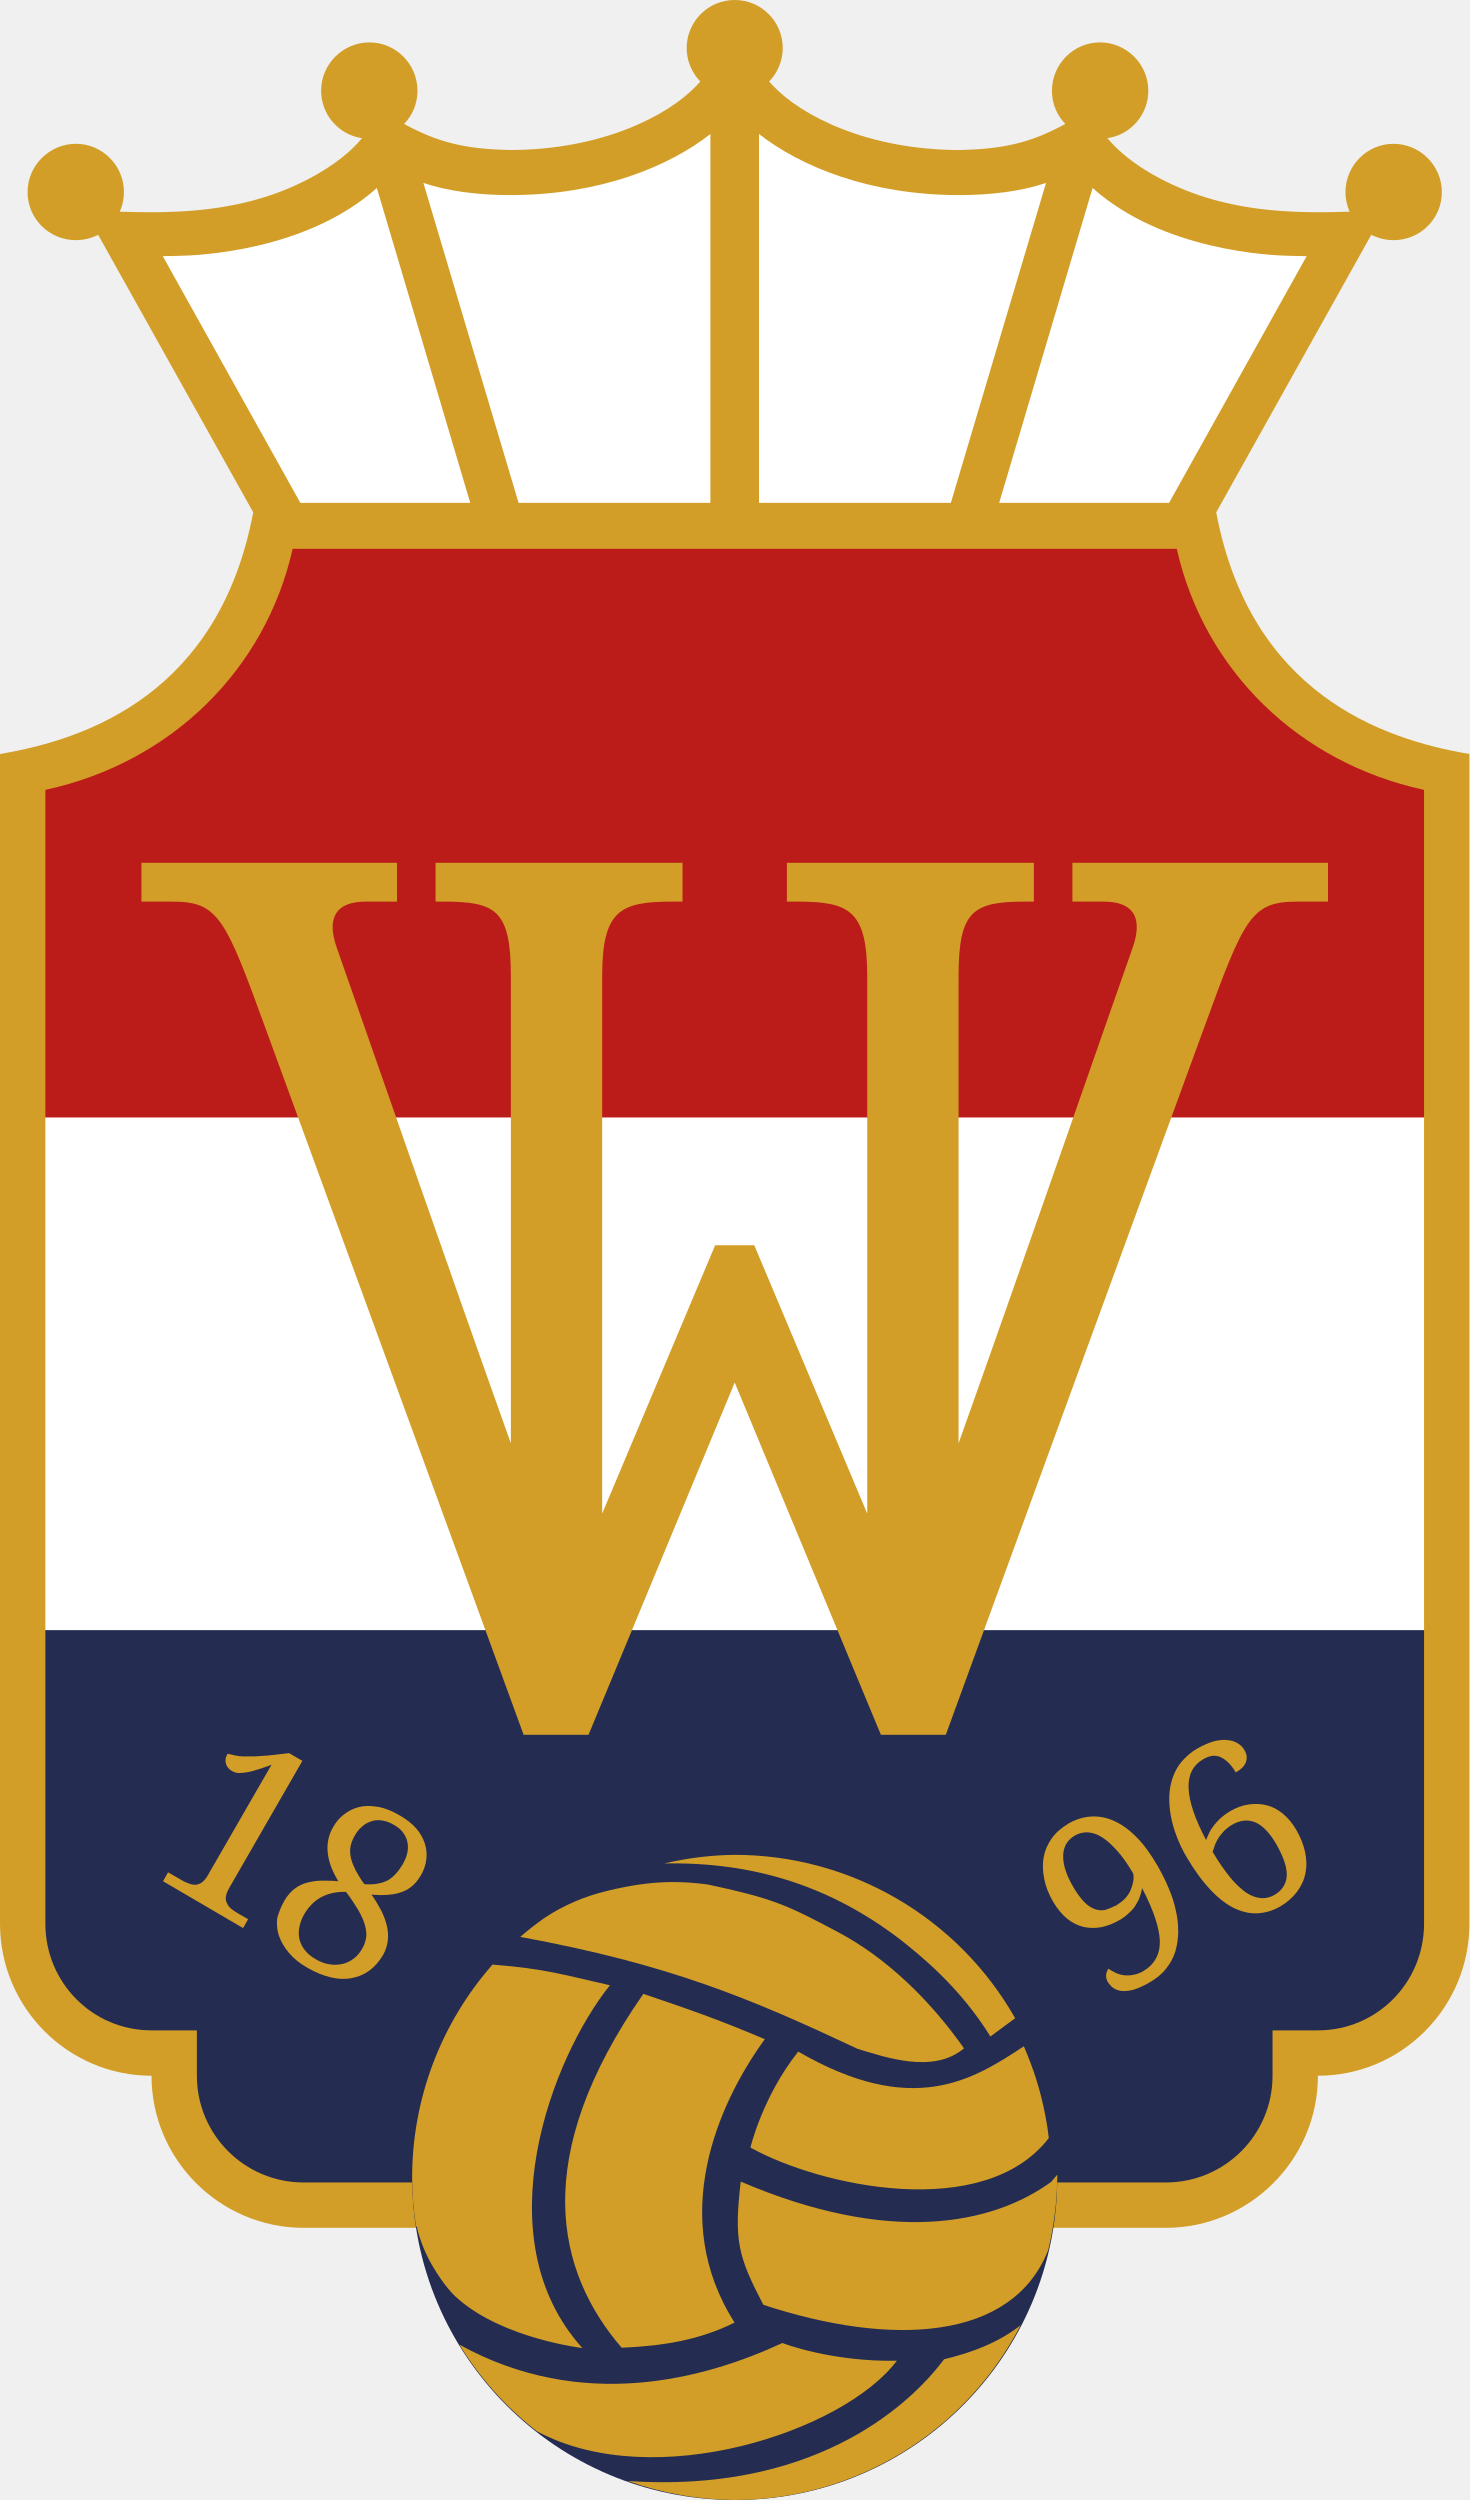
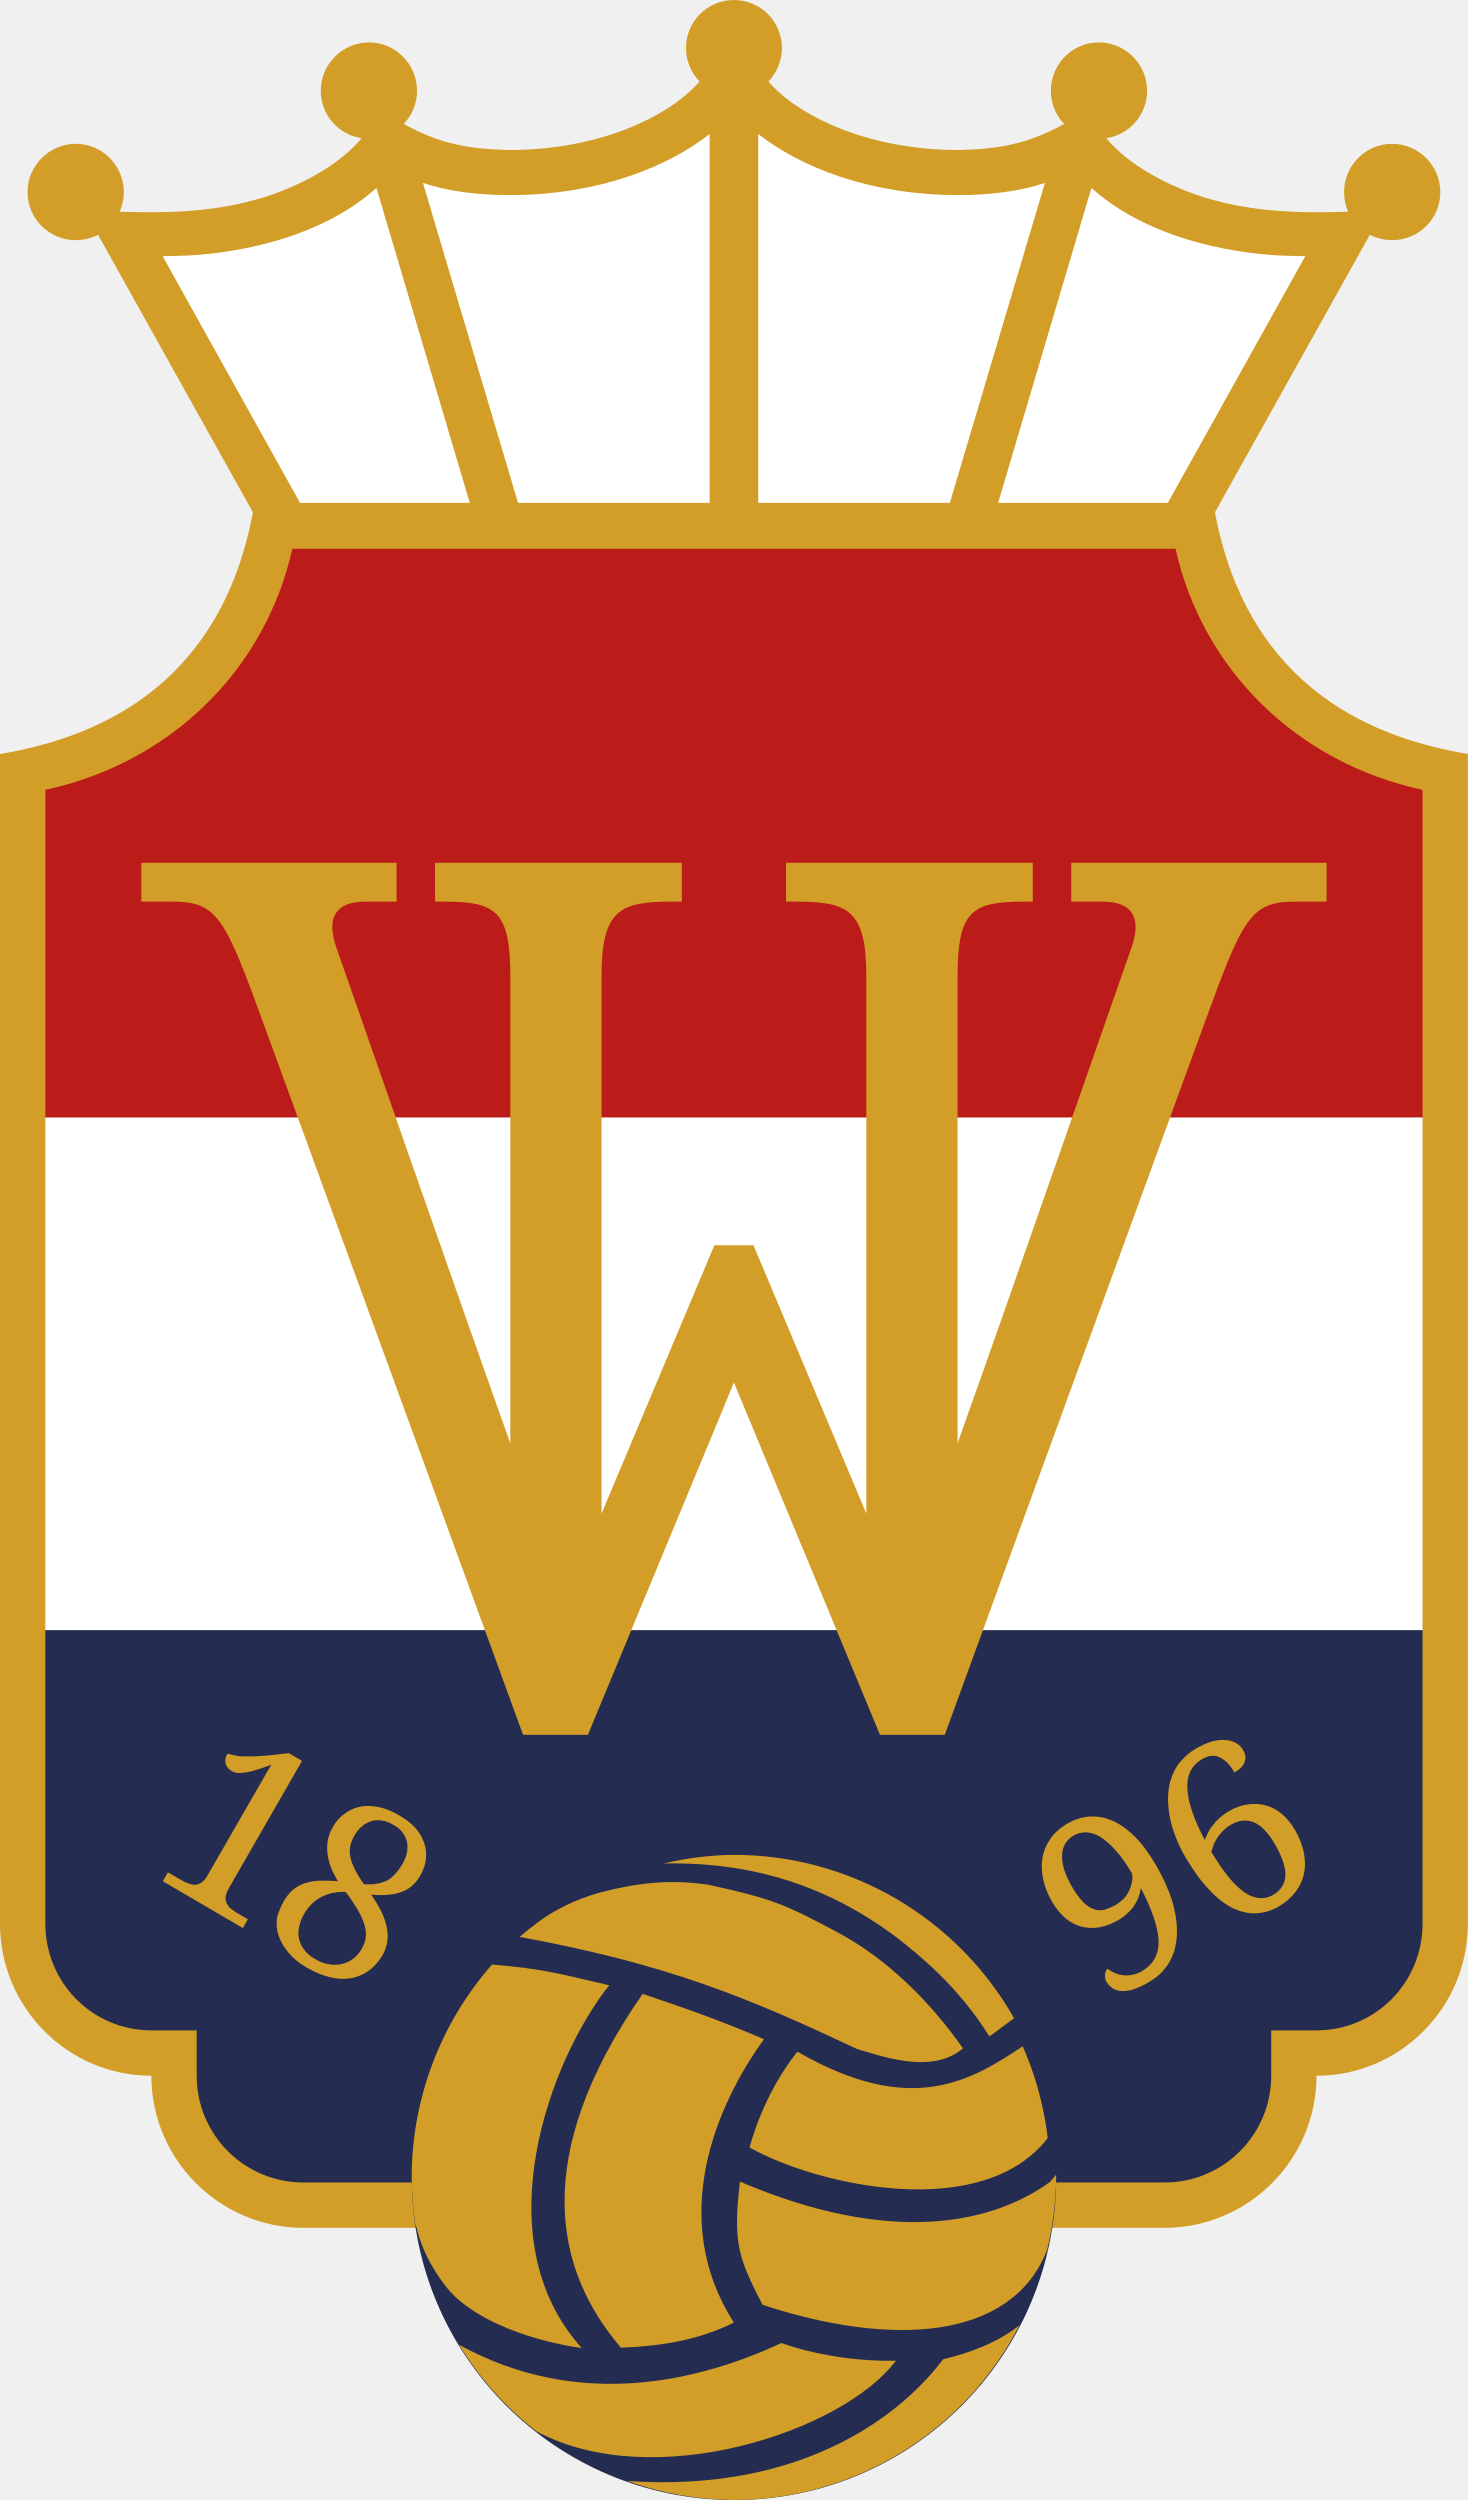
- <svg xmlns="http://www.w3.org/2000/svg" xml:space="preserve" id="Laag_1" x="0" y="0" version="1.1" viewBox="710 100 470.21 800">
-   <style id="style132" type="text/css" data-source="https://football-logos.cc">.st3{fill:#d29e27}</style>
-   <g id="g3043" transform="matrix(.94877 0 0 .94877 33.15 .854)" data-source="https://football-logos.cc">
-     <g id="g2991">
-       <path id="path1710" d="M808.654 283.233h305.093c9.42 41.894 42.069 73.848 85.325 83.18V757.65c0 20.36-16.266 36.832-36.626 36.832h-15.654v15.653c0 20.36-16.472 36.832-36.832 36.832H812.44c-20.36 0-36.831-16.473-36.831-36.832v-15.653h-15.655c-20.36 0-36.628-16.472-36.628-36.832V366.412c43.257-9.33 75.907-41.285 85.328-83.18" style="fill:#fff;stroke-width:1.023" />
-       <path id="rect1654" d="M808.654 283.232c-9.42 41.894-42.071 73.849-85.328 83.18V481.4h475.746V366.412c-43.256-9.331-75.905-41.286-85.326-83.18H961.2Z" style="fill:#bc1c19;fill-opacity:1;fill-rule:evenodd;stroke-width:.935" />
-       <path id="rect1715" d="M723.326 654.3v103.35c0 20.36 16.27 36.832 36.63 36.832h15.653v15.653c0 20.36 16.473 36.832 36.832 36.832h297.518c20.36 0 36.832-16.472 36.832-36.832v-15.653h15.656c20.36 0 36.625-16.472 36.625-36.832V654.3Z" style="fill:#242c51;fill-opacity:1;fill-rule:evenodd" />
-     </g>
-     <path id="path156" d="M961.2 104.5c-9 0-16.2 7.3-16.2 16.2 0 4.4 1.8 8.4 4.6 11.3l-1.4 1.5c-9.5 10-31.8 21.6-63 21.6-14.432-.338-23.796-2.362-35.5-8.8 2.8-2.9 4.5-6.8 4.5-11.2 0-9-7.3-16.3-16.2-16.3s-16.3 7.3-16.3 16.3c0 8.1 6 14.9 13.8 16-7.793 9.42-21.649 16.416-33.01 19.937-15.865 4.931-31.838 5.427-48.69 4.863.9-2 1.4-4.3 1.4-6.6 0-9-7.3-16.3-16.2-16.3s-16.3 7.3-16.3 16.3 7.3 16.2 16.3 16.2c2.7 0 5.3-.7 7.5-1.8l52.3 93.6c-11.475 60.894-55.625 76.504-85.4 81.5v394.5c0 28.3 22.9 51.3 51.1 51.3 0 28.3 23.1 51.3 51.3 51.3h290.8c28.2 0 51.3-23 51.3-51.3 28.2 0 51.1-23 51.1-51.3V358.8c-29.775-4.996-73.925-20.606-85.4-81.5l52.3-93.6c2.2 1.1 4.8 1.8 7.5 1.8 9 0 16.3-7.2 16.3-16.2s-7.4-16.3-16.3-16.3-16.2 7.3-16.2 16.3c0 2.3.5 4.6 1.4 6.6-16.852.564-32.825.068-48.69-4.863-11.36-3.521-25.217-10.516-33.01-19.937 7.8-1.1 13.8-7.9 13.8-16 0-9-7.4-16.3-16.3-16.3s-16.2 7.3-16.2 16.3c0 4.4 1.7 8.3 4.5 11.2-11.706 6.438-21.07 8.462-35.5 8.8-31.2 0-53.5-11.6-63-21.6l-1.4-1.5c2.8-2.9 4.6-6.9 4.6-11.3 0-8.9-7.2-16.2-16.2-16.2M812.1 289.6h298.2c9.208 40.947 41.12 72.18 83.4 81.3v382.4c0 19.9-15.9 36-35.8 36h-15.3v15.3c0 19.9-16.1 36-36 36H815.8c-19.9 0-36-16.1-36-36v-15.3h-15.3c-19.9 0-35.8-16.1-35.8-36V370.9c42.279-9.12 74.192-40.353 83.4-81.3" style="fill:#d29e27;fill-opacity:1" />
-     <path id="path1708" d="M953 149.7c-13.8 10.8-37 20.6-67.6 20.6-11.1 0-21.2-1.4-29.2-4.1l32.1 107.9H953Zm16.4 0v124.4h64.7l32.1-107.9c-8 2.7-18.1 4.1-29.2 4.1-30.6 0-53.8-9.8-67.6-20.6m-128.9 18.2c-23.6 21.1-59.7 22.8-67.1 22.9l-5.1.1 46.4 83.2H872Zm241.4 0-31.5 106.2h57.3l46.4-83.2-5.1-.1c-7.4-.1-43.5-1.8-67.1-22.9" style="fill:#fff" />
-     <g id="g2999">
-       <path id="path226" d="M761.099 395.5v13.1h10.5c15.4 0 17.8 5.5 31.2 42.3 9.4 25.6 71.2 194.9 87.2 238.7h21.9l49.3-118.8 49.3 118.8h21.9c16-43.8 77.8-213.1 87.2-238.7 13.4-36.8 15.8-42.3 31.2-42.3h10.5v-13.1h-86.2v13.1h10.6c10 0 13.3 5.4 9.7 15.6-3.4 9.5-39.5 113.4-58.7 167.1V433.8c0-22.2 4.9-25.2 22.5-25.2h2.9v-13.1h-83.3v13.1h3.6c17.5 0 23.5 3 23.5 25.2V615l-38.1-90.5h-13.2l-38.1 90.5V433.8c0-22.2 6-25.2 23.5-25.2h3.6v-13.1h-83.3v13.1h2.9c17.6 0 22.5 3 22.5 25.2v157.5c-19.2-53.7-55.3-157.6-58.7-167.1-3.6-10.2-.3-15.6 9.7-15.6h10.6v-13.1Z" class="st3" />
-       <g id="g537" transform="translate(-3.915)">
-         <path id="path158" d="m772.3 739 1.7-3 4.7 2.7c.8.5 1.6.8 2.4 1.1s1.5.4 2.2.4c.7-.1 1.4-.3 2.1-.8s1.4-1.3 2-2.4l21.5-37.3c-1.5.6-3 1.1-4.3 1.5s-2.5.8-3.7 1q-1.65.3-3 .3c-.9 0-1.7-.3-2.4-.7-1-.6-1.7-1.4-2-2.5q-.45-1.65.6-3.3c.8.2 1.7.4 2.6.6s1.9.3 2.9.3h3.6q1.95-.15 4.5-.3l7.1-.8 4.5 2.6-24.7 42.9c-.6 1.1-1 2.1-1.1 2.9s0 1.6.4 2.3c.3.7.8 1.3 1.4 1.8s1.4 1 2.2 1.5l3.5 2-1.7 3z" class="st3" />
-         <path id="path160" d="M813.2 745.6c1-1.7 2.1-3 3.4-4q1.95-1.5 4.2-2.1c1.6-.4 3.2-.7 5-.7s3.7 0 5.6.2c-.9-1.5-1.7-3.1-2.3-4.6s-1-3.1-1.2-4.6-.2-3.1.1-4.6.8-3 1.7-4.5c.9-1.6 2.1-3.1 3.6-4.2 1.5-1.2 3.1-2 5-2.5s4-.5 6.4-.1 4.9 1.4 7.6 3c2.2 1.3 4 2.7 5.4 4.3s2.3 3.3 2.9 5.1.7 3.6.5 5.4-.9 3.7-1.9 5.4c-.9 1.5-1.9 2.8-3.1 3.7-1.1.9-2.4 1.6-3.8 2-1.4.5-2.9.7-4.5.8s-3.3.1-5.2-.1c1.3 1.8 2.4 3.7 3.3 5.4.9 1.8 1.5 3.5 1.9 5.2s.5 3.4.3 5-.7 3.2-1.6 4.8c-1.3 2.2-2.9 4-4.7 5.3s-3.8 2.1-6 2.5-4.5.3-7-.3-5-1.6-7.6-3.1c-2.7-1.5-4.8-3.2-6.4-5.1s-2.7-3.8-3.4-5.8-.8-4-.6-6c.6-2 1.3-3.9 2.4-5.8m10.6 19.7c1.5.9 3.1 1.5 4.6 1.7 1.5.3 3 .2 4.4-.1s2.6-.9 3.8-1.8 2.1-2 2.9-3.4c.7-1.2 1.1-2.4 1.3-3.7s0-2.7-.4-4.2-1.2-3.2-2.2-5c-1.1-1.8-2.4-3.9-4.2-6.2-2.9-.1-5.6.4-8 1.6s-4.4 3.1-6 5.8c-.9 1.5-1.4 2.9-1.7 4.4-.3 1.4-.3 2.8 0 4.1s.9 2.6 1.8 3.7c.8 1.1 2.1 2.2 3.7 3.1m29.4-32.1c.6-1.1 1.1-2.2 1.4-3.4s.4-2.4.2-3.6-.6-2.3-1.4-3.4c-.7-1.1-1.9-2.1-3.4-2.9-1.3-.8-2.6-1.2-3.9-1.4q-1.95-.3-3.6.3c-1.1.4-2.2.9-3.1 1.8-1 .8-1.8 1.9-2.5 3.1-.7 1.3-1.2 2.5-1.4 3.8s-.1 2.5.2 3.8.9 2.6 1.6 4.1c.8 1.4 1.7 3 2.9 4.6 1.7.1 3.2.1 4.5-.2 1.3-.2 2.4-.6 3.4-1.1 1-.6 1.9-1.3 2.7-2.2.9-1 1.6-2 2.4-3.3" class="st3" />
-         <path id="path164" d="M1102.8 769.4c3.9-2.3 5.8-5.7 5.7-10.3-.2-4.6-2.2-10.5-6-17.8-.1.9-.4 1.9-.7 2.8-.3 1-.8 1.9-1.4 2.9s-1.4 1.9-2.3 2.7c-.9.9-2 1.7-3.2 2.4-2.1 1.2-4.1 2-6.2 2.4s-4.1.3-6-.1c-1.9-.5-3.8-1.4-5.5-2.8s-3.3-3.3-4.7-5.7c-1.5-2.6-2.5-5.1-3-7.7-.5-2.5-.6-4.9-.2-7.2s1.3-4.4 2.7-6.4 3.3-3.6 5.6-5c2.4-1.4 4.9-2.2 7.4-2.4s5.1.2 7.7 1.3 5.2 2.9 7.7 5.4c2.6 2.5 5 5.9 7.4 10 1.4 2.5 2.7 5 3.7 7.5 1.1 2.5 1.9 5.1 2.4 7.5.6 2.5.8 4.9.8 7.2s-.4 4.6-1 6.7c-.7 2.1-1.7 4-3.2 5.8-1.4 1.8-3.3 3.3-5.6 4.6-2 1.2-3.8 1.9-5.3 2.4-1.5.4-2.9.5-4 .4s-2-.5-2.8-1c-.8-.6-1.3-1.2-1.8-1.9-.5-.9-.7-1.7-.6-2.6s.4-1.5.8-2c.8.6 1.6 1 2.4 1.4.9.4 1.8.7 2.8.8s2 .1 3-.1c1.2-.2 2.3-.6 3.4-1.2m-8.9-22.3c1.1-.7 2.1-1.5 2.9-2.3q1.2-1.35 1.8-2.7c.4-.9.7-1.9.9-2.9s.2-2 0-2.9l-.1-.1c-1.8-3.1-3.6-5.6-5.4-7.6q-2.7-3-5.1-4.5c-1.6-1-3.2-1.5-4.8-1.6-1.5 0-3 .3-4.3 1.1-2.5 1.5-3.8 3.7-3.9 6.7s1 6.6 3.5 10.8c1.1 1.9 2.3 3.5 3.4 4.7s2.3 2 3.5 2.5 2.4.6 3.7.4c1.2-.4 2.5-.9 3.9-1.6" class="st3" />
-         <path id="path166" d="M1123.2 697.8c-3.6 2.1-5.2 5.4-5 9.9.2 4.6 2.2 10.4 5.9 17.4.3-.8.7-1.7 1.1-2.5.4-.9 1-1.7 1.6-2.5s1.4-1.6 2.2-2.4c.9-.8 1.9-1.5 3-2.2 2.2-1.3 4.3-2.1 6.5-2.4 2.1-.3 4.2-.2 6.1.3 2 .5 3.8 1.5 5.5 2.9s3.2 3.3 4.5 5.5c1.4 2.5 2.4 5 2.9 7.4.5 2.5.6 4.8.1 7.1-.4 2.2-1.4 4.3-2.8 6.2s-3.3 3.6-5.7 5-4.8 2.1-7.4 2.3-5.2-.4-7.9-1.6c-2.7-1.3-5.4-3.3-8.1-6.2-2.7-2.8-5.5-6.6-8.2-11.2q-1.95-3.3-3.3-6.9c-.9-2.3-1.6-4.7-2-7s-.6-4.6-.5-6.8.5-4.3 1.2-6.2c.7-2 1.7-3.8 3.1-5.4s3.1-3.1 5.2-4.3c2-1.1 3.8-1.9 5.5-2.4 1.7-.4 3.2-.6 4.6-.4 1.4.1 2.6.5 3.5 1.1 1 .6 1.8 1.4 2.3 2.4.8 1.4.9 2.7.4 4s-1.6 2.4-3.4 3.4c-.7-1.2-1.4-2.2-2.2-3-.8-.9-1.7-1.5-2.6-2q-1.35-.75-3-.6c-.8.1-1.9.4-3.1 1.1m9.6 22.2c-.9.5-1.7 1.2-2.5 1.9-.7.7-1.3 1.5-1.9 2.3-.5.8-1 1.7-1.3 2.5-.3.9-.6 1.7-.8 2.4q3.15 5.25 6 8.7c1.9 2.3 3.7 3.9 5.4 5.1 1.7 1.1 3.4 1.7 5 1.8s3.1-.3 4.5-1.1c2.5-1.5 3.9-3.6 4.1-6.3s-1-6.3-3.4-10.6c-2.3-4-4.8-6.6-7.3-7.6q-3.75-1.5-7.8.9" class="st3" />
-       </g>
-     </g>
-     <g id="g2986">
-       <circle id="circle172" cx="961.199" cy="838.9" r="108.8" style="fill:#242c51" />
-       <path id="path184" d="M961.2 730.1a108.8 108.8 0 0 0-23.778 2.912c30.48-.62 56.349 7.864 79.54 25.593 6.334 4.994 19.99 15.78 30.478 32.76l8.35-6.162A108.8 108.8 0 0 0 961.2 730.1m-21.878 9.181c-6.893.104-13.525 1.133-21.008 2.944-7.615 1.797-14.934 4.892-21.462 9.283l-.01.006a109 109 0 0 0-7.989 6.258c50.443 9.277 77.63 20.748 113.862 37.789 9.103 2.696 25.429 8.59 35.818-.2-10.884-15.48-25.528-30.363-43.14-39.552-16.624-8.79-21.175-10.988-43.141-15.682-4.564-.637-8.794-.908-12.93-.846zm-59.812 27.834a108.8 108.8 0 0 0-27.112 71.785 109 109 0 0 0 1.315 16.44c.098.082.186.166.285.248.792 3.895 2.77 8.69 4.65 12.086 2.672 4.694 6.036 9.588 9.598 12.484 15.337 13.184 41.559 16.281 41.559 16.281-33.543-37.155-10.39-97.783 9.3-122.353-15.474-3.482-21.651-5.572-39.595-6.97m50.875 9.867c-38.392 55.134-29.487 93.587-7.322 119.356 14.248-.6 26.518-2.695 38.095-8.488-22.56-35.358-5.739-73.613 10.192-95.586-14.941-6.293-23.254-9.289-40.965-15.282m128.334 17.68c-17.217 11.386-37.5 24.17-76.09 1.797-12.072 15.182-16.129 32.361-16.129 32.361 23.45 13.085 78.762 25.17 100.629-3.195-.198-1.698-.395-3.396-.691-4.994-1.188-6.892-2.87-13.485-5.245-19.777-.791-2.098-1.584-4.194-2.474-6.192m11.26 43.33-2.057 2.414c-19.79 14.383-54.324 21.475-104.688-.1-2.374 20.176-.791 25.369 7.62 41.55 43.27 14.25 84.017 12.206 96.072-18.432A108.8 108.8 0 0 0 1070 838.9zm-12.354 50.762c-7.505 5.85-16.182 9.147-25.818 11.48-12.84 17.216-45.702 45.193-106.625 41.057a108.8 108.8 0 0 0 36.017 6.408 108.8 108.8 0 0 0 96.426-58.945m-80.34 5.986c-26.719 12.395-67.779 23.272-108.937.56a108.8 108.8 0 0 0 26.127 29.212c39.656 21.29 103.624-.014 121.4-23.778-22.263.4-38.689-5.994-38.59-5.994" class="st3" style="stroke-width:.994" />
-     </g>
+ <svg xmlns="http://www.w3.org/2000/svg" width="411" height="700" viewBox="0 0 411 700" fill="none">
+   <g clip-path="url(#clip0_38_257)">
+     <path d="M78.996 148.38H332.009C339.821 183.159 366.897 209.687 402.769 217.434V542.228C402.769 559.131 389.28 572.805 372.395 572.805H359.414V585.8C359.414 602.702 345.753 616.377 328.869 616.377H82.136C65.251 616.377 51.592 602.702 51.592 585.8V572.805H38.609C21.725 572.805 8.234 559.131 8.234 542.228V217.433C44.107 209.687 71.183 183.159 78.996 148.379" fill="white" />
+     <path fill-rule="evenodd" clip-rule="evenodd" d="M78.996 148.379C71.184 183.158 44.107 209.686 8.234 217.433V312.893H402.769V217.433C366.897 209.686 339.821 183.158 332.009 148.379H205.502H78.996Z" fill="#BC1C19" />
+     <path fill-rule="evenodd" clip-rule="evenodd" d="M8.234 456.43V542.228C8.234 559.131 21.727 572.805 38.611 572.805H51.592V585.8C51.592 602.702 65.253 616.377 82.137 616.377H328.868C345.753 616.377 359.413 602.702 359.413 585.8V572.805H372.396C389.281 572.805 402.769 559.131 402.769 542.228V456.43H8.234Z" fill="#242C51" />
+     <path d="M205.502 0C198.039 0 192.068 6.061 192.068 13.449C192.068 17.102 193.56 20.423 195.883 22.83L194.722 24.075C186.843 32.377 168.35 42.007 142.476 42.007C130.507 41.727 122.742 40.046 113.036 34.702C115.358 32.294 116.767 29.056 116.767 25.404C116.767 17.932 110.714 11.872 103.333 11.872C95.952 11.872 89.815 17.932 89.815 25.404C89.815 32.128 94.791 37.773 101.26 38.687C94.797 46.507 83.306 52.315 73.884 55.238C60.728 59.331 47.481 59.743 33.506 59.275C34.252 57.614 34.667 55.705 34.667 53.796C34.667 46.324 28.613 40.264 21.232 40.264C13.851 40.264 7.715 46.324 7.715 53.796C7.715 61.267 13.769 67.245 21.232 67.245C23.471 67.245 25.628 66.663 27.452 65.75L70.824 143.454C61.308 194.007 24.695 206.966 0.002 211.114V538.617C0.002 562.111 18.993 581.205 42.379 581.205C42.379 604.699 61.536 623.793 84.922 623.793H326.082C349.469 623.793 368.625 604.699 368.625 581.205C392.012 581.205 411.003 562.111 411.003 538.617V211.114C386.31 206.966 349.697 194.007 340.18 143.454L383.553 65.75C385.377 66.663 387.533 67.245 389.773 67.245C397.236 67.245 403.29 61.267 403.29 53.796C403.29 46.324 397.153 40.264 389.773 40.264C382.392 40.264 376.338 46.324 376.338 53.796C376.338 55.705 376.753 57.614 377.499 59.275C363.524 59.743 350.277 59.331 337.12 55.238C327.7 52.315 316.208 46.508 309.745 38.687C316.214 37.773 321.189 32.128 321.189 25.404C321.189 17.932 315.053 11.872 307.672 11.872C300.291 11.872 294.237 17.932 294.237 25.404C294.237 29.056 295.647 32.294 297.969 34.702C288.261 40.046 280.496 41.727 268.529 42.007C242.655 42.007 224.162 32.377 216.283 24.075L215.122 22.83C217.444 20.423 218.937 17.102 218.937 13.449C218.937 6.061 212.966 0 205.502 0ZM81.854 153.666H329.151C336.787 187.659 363.252 213.588 398.314 221.159V538.617C398.314 555.138 385.128 568.503 368.625 568.503H355.937V581.205C355.937 597.726 342.585 611.091 326.082 611.091H84.922C68.419 611.091 55.068 597.726 55.068 581.205V568.503H42.379C25.876 568.503 12.691 555.138 12.691 538.617V221.159C47.752 213.588 74.218 187.659 81.854 153.666Z" fill="#D29E27" />
+     <path d="M198.702 37.524C187.258 46.49 168.018 54.626 142.642 54.626C133.436 54.626 125.06 53.464 118.426 51.222L145.047 140.798H198.702V37.524ZM212.303 37.524V140.798H265.958L292.579 51.222C285.944 53.464 277.568 54.626 268.363 54.626C242.987 54.626 223.747 46.49 212.303 37.524ZM105.406 52.633C85.835 70.15 55.897 71.561 49.76 71.644L45.531 71.727L84.01 140.798H131.529L105.406 52.633ZM305.599 52.633L279.476 140.798H326.995L365.474 71.727L361.245 71.644C355.108 71.561 325.17 70.15 305.599 52.633Z" fill="white" />
+     <path d="M39.559 241.581V252.456H48.267C61.038 252.456 63.028 257.022 74.141 287.573C81.936 308.825 133.187 449.373 146.456 485.735H164.617L205.502 387.11L246.386 485.735H264.548C277.816 449.373 329.067 308.825 336.862 287.573C347.975 257.022 349.965 252.456 362.737 252.456H371.444V241.581H299.959V252.456H308.749C317.042 252.456 319.779 256.939 316.793 265.407C313.974 273.294 284.036 359.549 268.114 404.129V273.377C268.114 254.947 272.177 252.456 286.773 252.456H289.178V241.581H220.097V252.456H223.083C237.595 252.456 242.571 254.947 242.571 273.377V423.804L210.975 348.673H200.028L168.432 423.804V273.377C168.432 254.947 173.408 252.456 187.92 252.456H190.906V241.581H121.825V252.456H124.23C138.826 252.456 142.89 254.947 142.89 273.377V404.129C126.967 359.549 97.029 273.294 94.21 265.407C91.224 256.939 93.961 252.456 102.254 252.456H111.044V241.581H39.559Z" fill="#D29E27" />
+     <path d="M45.601 526.746L47.011 524.255L50.909 526.497C51.572 526.912 52.236 527.161 52.899 527.41C53.562 527.659 54.143 527.742 54.724 527.742C55.304 527.659 55.885 527.493 56.465 527.078C57.046 526.663 57.626 525.999 58.124 525.085L75.954 494.12C74.71 494.618 73.466 495.033 72.388 495.365C71.309 495.697 70.314 496.029 69.319 496.195C68.407 496.361 67.578 496.444 66.831 496.444C66.085 496.444 65.421 496.195 64.841 495.863C64.012 495.365 63.431 494.701 63.182 493.788C62.934 492.875 63.099 491.961 63.68 491.048C64.343 491.214 65.09 491.38 65.836 491.546C66.582 491.712 67.412 491.795 68.241 491.795H71.227C72.305 491.712 73.549 491.629 74.958 491.546L80.846 490.882L84.578 493.041L64.095 528.655C63.597 529.568 63.265 530.398 63.182 531.063C63.099 531.727 63.182 532.391 63.514 532.972C63.763 533.553 64.177 534.051 64.675 534.466C65.173 534.881 65.836 535.296 66.5 535.712L69.402 537.372L67.992 539.862L45.601 526.746Z" fill="#D29E27" />
+     <path d="M79.519 532.225C80.349 530.813 81.261 529.734 82.339 528.904C83.417 528.074 84.578 527.493 85.822 527.161C87.149 526.829 88.476 526.58 89.969 526.58C91.461 526.58 93.037 526.58 94.613 526.746C93.866 525.5 93.203 524.172 92.705 522.927C92.208 521.682 91.876 520.353 91.71 519.108C91.544 517.863 91.544 516.534 91.793 515.289C92.042 514.044 92.457 512.799 93.203 511.553C93.949 510.225 94.945 508.98 96.188 508.067C97.432 507.071 98.759 506.406 100.335 505.991C101.911 505.576 103.652 505.576 105.642 505.908C107.633 506.24 109.706 507.071 111.945 508.399C113.77 509.478 115.262 510.64 116.423 511.969C117.584 513.297 118.331 514.708 118.828 516.202C119.326 517.697 119.409 519.191 119.243 520.685C119.077 522.18 118.497 523.757 117.667 525.168C116.921 526.414 116.092 527.493 115.096 528.24C114.184 528.987 113.106 529.568 111.945 529.9C110.784 530.315 109.54 530.481 108.213 530.564C106.886 530.647 105.477 530.647 103.901 530.481C104.979 531.976 105.891 533.553 106.638 534.964C107.384 536.459 107.882 537.87 108.213 539.281C108.545 540.693 108.628 542.104 108.462 543.432C108.296 544.76 107.882 546.089 107.135 547.417C106.057 549.243 104.73 550.738 103.237 551.817C101.745 552.896 100.086 553.56 98.262 553.892C96.437 554.224 94.53 554.141 92.457 553.643C90.383 553.145 88.31 552.315 86.154 551.07C83.915 549.824 82.173 548.413 80.846 546.836C79.519 545.259 78.607 543.681 78.027 542.021C77.446 540.36 77.363 538.7 77.529 537.04C78.027 535.379 78.607 533.802 79.519 532.225ZM88.31 548.579C89.554 549.326 90.881 549.824 92.125 549.99C93.369 550.24 94.613 550.157 95.774 549.907C96.935 549.658 97.93 549.16 98.925 548.413C99.92 547.666 100.667 546.753 101.33 545.591C101.911 544.594 102.242 543.598 102.408 542.519C102.574 541.44 102.408 540.277 102.076 539.032C101.745 537.787 101.081 536.376 100.252 534.881C99.34 533.387 98.262 531.644 96.769 529.734C94.364 529.651 92.125 530.066 90.135 531.063C88.144 532.059 86.486 533.636 85.159 535.878C84.412 537.123 83.998 538.285 83.749 539.53C83.5 540.693 83.5 541.855 83.749 542.934C83.998 544.013 84.495 545.092 85.242 546.006C85.905 546.919 86.983 547.832 88.31 548.579ZM112.691 521.931C113.189 521.017 113.604 520.104 113.852 519.108C114.101 518.112 114.184 517.116 114.018 516.119C113.852 515.123 113.521 514.21 112.857 513.297C112.277 512.384 111.282 511.553 110.038 510.889C108.96 510.225 107.882 509.893 106.803 509.727C105.725 509.561 104.73 509.644 103.818 509.976C102.906 510.308 101.994 510.723 101.247 511.47C100.418 512.135 99.754 513.048 99.174 514.044C98.593 515.123 98.179 516.119 98.013 517.199C97.847 518.278 97.93 519.274 98.179 520.353C98.427 521.433 98.925 522.512 99.506 523.757C100.169 524.919 100.915 526.248 101.911 527.576C103.32 527.659 104.564 527.659 105.642 527.41C106.721 527.244 107.633 526.912 108.462 526.497C109.291 525.998 110.038 525.417 110.701 524.67C111.448 523.84 112.028 523.01 112.691 521.931Z" fill="#D29E27" />
+     <path d="M319.684 551.983C322.919 550.074 324.494 547.251 324.411 543.432C324.245 539.613 322.587 534.715 319.436 528.655C319.353 529.402 319.104 530.232 318.855 530.979C318.606 531.81 318.192 532.557 317.694 533.387C317.196 534.217 316.533 534.964 315.787 535.628C315.04 536.376 314.128 537.04 313.133 537.621C311.391 538.617 309.733 539.281 307.991 539.613C306.25 539.945 304.591 539.862 303.015 539.53C301.44 539.115 299.864 538.368 298.454 537.206C297.044 536.044 295.718 534.466 294.557 532.474C293.313 530.315 292.483 528.24 292.069 526.081C291.654 524.006 291.571 522.014 291.903 520.104C292.235 518.195 292.981 516.451 294.142 514.791C295.303 513.131 296.879 511.802 298.786 510.64C300.776 509.478 302.85 508.814 304.923 508.648C306.996 508.482 309.152 508.814 311.308 509.727C313.465 510.64 315.621 512.135 317.694 514.21C319.85 516.285 321.841 519.108 323.831 522.512C324.992 524.587 326.07 526.663 326.899 528.738C327.811 530.813 328.475 532.972 328.89 534.964C329.387 537.04 329.553 539.032 329.553 540.942C329.553 542.851 329.221 544.76 328.724 546.504C328.143 548.247 327.314 549.824 326.07 551.319C324.909 552.813 323.333 554.058 321.426 555.138C319.767 556.134 318.275 556.715 317.031 557.13C315.787 557.462 314.626 557.545 313.713 557.462C312.801 557.379 312.055 557.047 311.391 556.632C310.728 556.134 310.313 555.636 309.899 555.055C309.484 554.307 309.318 553.643 309.401 552.896C309.484 552.149 309.733 551.651 310.064 551.236C310.728 551.734 311.391 552.066 312.055 552.398C312.801 552.73 313.548 552.979 314.377 553.062C315.206 553.145 316.035 553.145 316.865 552.979C317.86 552.813 318.772 552.481 319.684 551.983ZM312.304 533.47C313.216 532.889 314.045 532.225 314.709 531.561C315.372 530.813 315.87 530.066 316.201 529.319C316.533 528.572 316.782 527.742 316.948 526.912C317.114 526.081 317.114 525.251 316.948 524.504L316.865 524.421C315.372 521.848 313.879 519.772 312.387 518.112C310.894 516.451 309.484 515.206 308.157 514.376C306.83 513.546 305.503 513.131 304.176 513.048C302.932 513.048 301.689 513.297 300.611 513.961C298.537 515.206 297.459 517.033 297.376 519.523C297.293 522.014 298.206 525.002 300.279 528.489C301.191 530.066 302.186 531.395 303.098 532.391C304.011 533.387 305.006 534.051 306.001 534.466C306.996 534.881 307.991 534.964 309.069 534.798C310.064 534.466 311.143 534.051 312.304 533.47Z" fill="#D29E27" />
+     <path d="M336.602 492.542C333.616 494.286 332.29 497.025 332.455 500.761C332.621 504.58 334.28 509.395 337.348 515.206C337.597 514.542 337.929 513.795 338.261 513.131C338.592 512.384 339.09 511.719 339.587 511.055C340.085 510.391 340.748 509.727 341.412 509.063C342.158 508.399 342.988 507.818 343.9 507.237C345.724 506.157 347.466 505.493 349.29 505.244C351.032 504.995 352.773 505.078 354.349 505.493C356.008 505.908 357.5 506.738 358.91 507.901C360.32 509.063 361.564 510.64 362.642 512.467C363.803 514.542 364.632 516.618 365.047 518.61C365.462 520.685 365.544 522.595 365.13 524.504C364.798 526.331 363.969 528.074 362.808 529.651C361.647 531.229 360.071 532.64 358.081 533.802C356.09 534.964 354.1 535.545 351.944 535.712C349.788 535.878 347.632 535.379 345.393 534.383C343.153 533.304 340.914 531.644 338.675 529.236C336.436 526.912 334.114 523.757 331.875 519.938C330.797 518.112 329.885 516.202 329.138 514.21C328.392 512.301 327.811 510.308 327.48 508.399C327.148 506.489 326.982 504.58 327.065 502.754C327.148 500.927 327.48 499.184 328.06 497.607C328.641 495.946 329.47 494.452 330.631 493.124C331.792 491.795 333.202 490.55 334.943 489.554C336.602 488.641 338.095 487.977 339.504 487.561C340.914 487.229 342.158 487.063 343.319 487.229C344.48 487.312 345.475 487.644 346.222 488.143C347.051 488.641 347.715 489.305 348.129 490.135C348.793 491.297 348.876 492.376 348.461 493.456C348.046 494.535 347.134 495.448 345.641 496.278C345.061 495.282 344.48 494.452 343.817 493.788C343.153 493.041 342.407 492.542 341.661 492.127C340.914 491.712 340.085 491.546 339.173 491.629C338.509 491.712 337.597 491.961 336.602 492.542ZM344.563 510.972C343.817 511.387 343.153 511.969 342.49 512.55C341.91 513.131 341.412 513.795 340.914 514.459C340.5 515.123 340.085 515.87 339.836 516.535C339.587 517.282 339.339 517.946 339.173 518.527C340.914 521.433 342.573 523.84 344.149 525.749C345.724 527.659 347.217 528.987 348.627 529.983C350.037 530.897 351.446 531.395 352.773 531.478C354.1 531.561 355.344 531.229 356.505 530.564C358.578 529.319 359.739 527.576 359.905 525.334C360.071 523.093 359.076 520.104 357.086 516.535C355.178 513.214 353.105 511.055 351.032 510.225C348.958 509.395 346.802 509.644 344.563 510.972Z" fill="#D29E27" />
+     <path d="M205.502 700.003C255.333 700.003 295.729 659.564 295.729 609.68C295.729 559.796 255.333 519.357 205.502 519.357C155.67 519.357 115.274 559.796 115.274 609.68C115.274 659.564 155.67 700.003 205.502 700.003Z" fill="#242C51" />
+     <path d="M205.502 519.357C198.861 519.434 192.247 520.245 185.783 521.775C211.06 521.26 232.513 528.303 251.746 543.021C256.999 547.167 268.323 556.121 277.021 570.218L283.946 565.102C276.075 551.218 264.669 539.67 250.89 531.634C237.11 523.599 221.45 519.362 205.502 519.357ZM187.359 526.979C181.643 527.065 176.143 527.919 169.937 529.423C163.622 530.915 157.552 533.484 152.139 537.129L152.13 537.134C149.843 538.762 147.632 540.496 145.505 542.33C187.337 550.031 209.884 559.554 239.931 573.701C247.48 575.939 261.019 580.832 269.635 573.535C260.608 560.684 248.464 548.329 233.859 540.7C220.072 533.403 216.298 531.578 198.082 527.681C194.297 527.152 190.789 526.927 187.359 526.979ZM137.757 550.086C123.281 566.558 115.289 587.741 115.273 609.68C115.292 614.25 115.656 618.813 116.364 623.328C116.445 623.396 116.518 623.466 116.6 623.534C117.257 626.767 118.897 630.748 120.456 633.567C122.672 637.464 125.462 641.527 128.416 643.931C141.135 654.876 162.881 657.447 162.881 657.447C135.063 626.602 154.264 576.27 170.593 555.873C157.76 552.982 152.638 551.247 137.757 550.087M179.948 558.278C148.109 604.049 155.494 635.972 173.875 657.364C185.691 656.866 195.867 655.127 205.468 650.318C186.759 620.965 200.708 589.206 213.92 570.965C201.529 565.741 194.635 563.253 179.948 558.278ZM286.375 572.956C272.097 582.408 255.276 593.021 223.273 574.447C213.262 587.051 209.898 601.313 209.898 601.313C229.345 612.176 275.215 622.208 293.349 598.66C293.185 597.251 293.022 595.841 292.776 594.514C291.791 588.793 290.396 583.319 288.426 578.096C287.77 576.354 287.113 574.614 286.375 572.956ZM295.713 608.927L294.007 610.931C277.595 622.871 248.956 628.759 207.189 610.848C205.22 627.598 206.533 631.909 213.508 645.342C249.392 657.172 283.184 655.475 293.181 630.04C294.8 623.372 295.656 616.542 295.73 609.68L295.713 608.927ZM285.468 651.068C279.244 655.925 272.048 658.662 264.057 660.599C253.408 674.891 226.156 698.117 175.633 694.683C185.218 698.131 195.317 699.93 205.502 700.003C222.029 699.96 238.228 695.374 252.329 686.745C266.431 678.115 277.894 665.774 285.468 651.068ZM218.842 656.038C196.684 666.328 162.633 675.358 128.5 656.503C134.197 665.833 141.538 674.05 150.167 680.754C183.054 698.428 236.103 680.742 250.844 661.014C232.382 661.346 218.76 656.038 218.842 656.038Z" fill="#D29E27" />
  </g>
+   <defs>
+     <clipPath id="clip0_38_257">
+       <rect width="411" height="700" fill="white" />
+     </clipPath>
+   </defs>
</svg>
